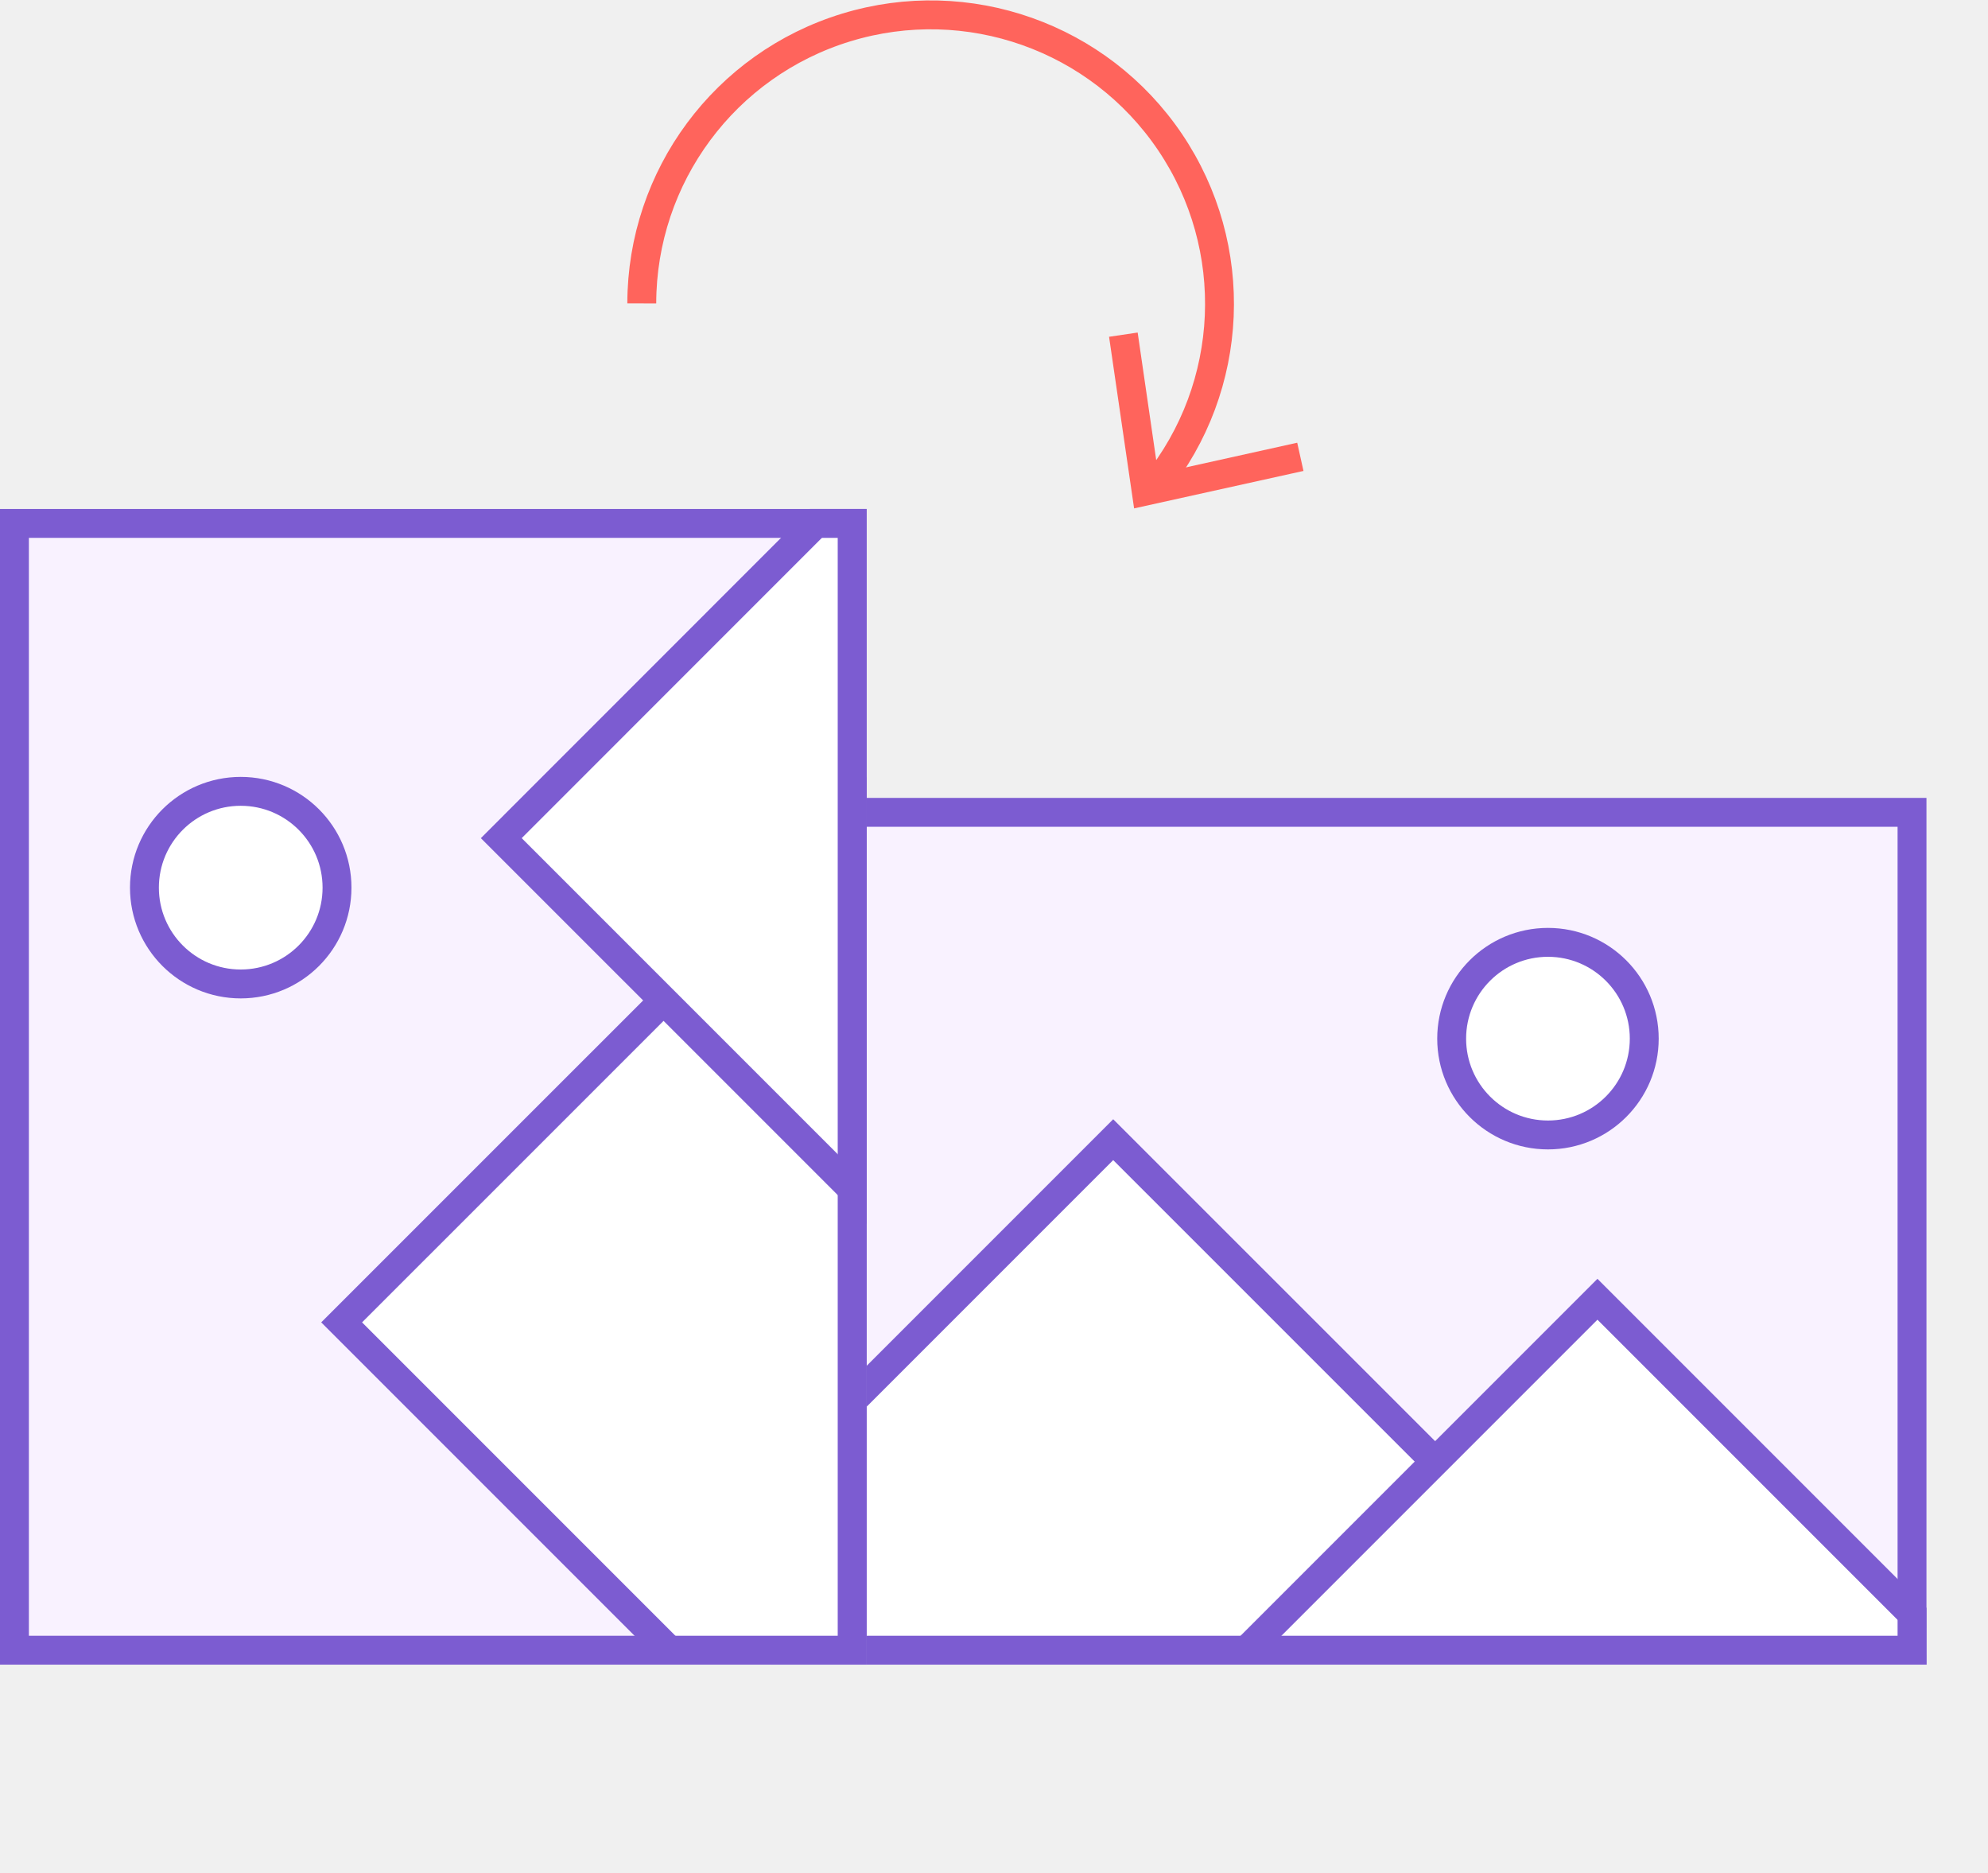
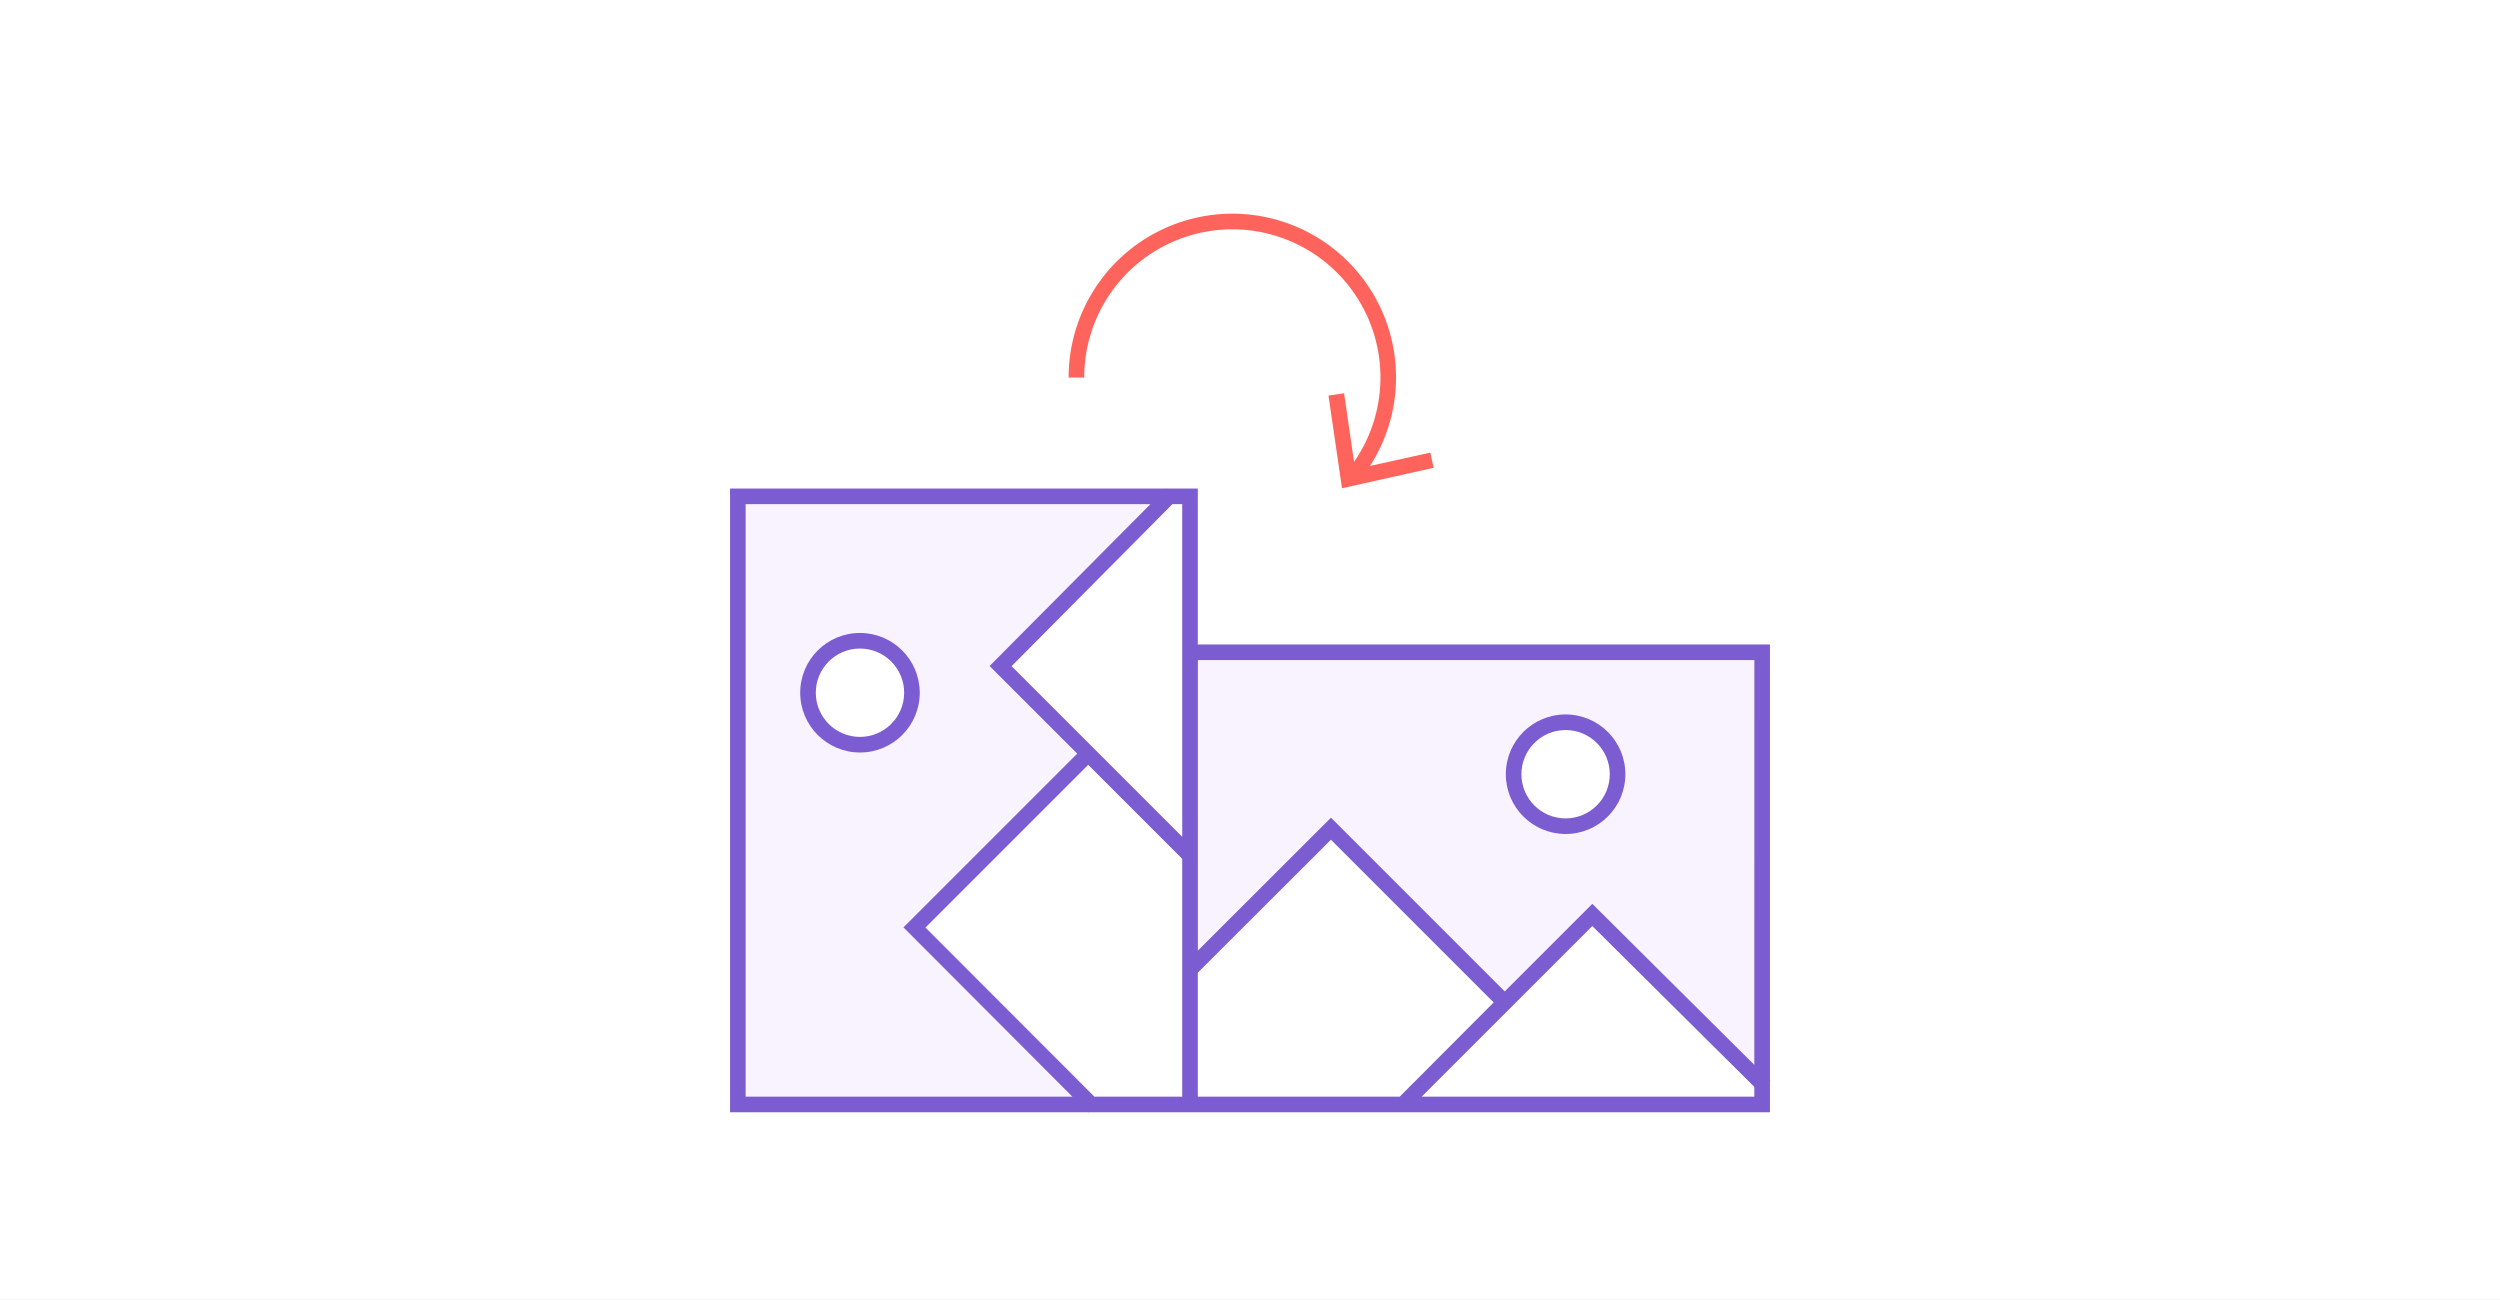
- <svg xmlns="http://www.w3.org/2000/svg" viewBox="0 0 206.46 194.45">
-   <defs>
-     <clipPath id="e993dc13-41a8-4dfd-b987-e480df7acc24">
-       <rect id="0439a3a5-229f-481f-bd86-6f2a5f225386" data-name="SVGID" x="80.07" y="82.85" width="120" height="90" fill="#f9f2ff" />
-     </clipPath>
-     <clipPath id="cc52431a-5ffd-44bf-a7ce-4f4107cb94a3">
-       <rect id="902a2903-f25c-485d-92ec-0b50ce5c5caa" data-name="SVGID" x="-15" y="67.85" width="120" height="90" transform="translate(-67.85 157.85) rotate(-90)" fill="#f9f2ff" />
-     </clipPath>
-   </defs>
-   <g id="ac1cd27a-db14-44a2-bc4b-fa970946ac12" data-name="Layer 2">
-     <g id="6701bc1c-f893-4388-8d90-e378a05e5582" data-name="Content">
-       <rect id="e3ace707-c70f-426e-ba8a-5d8846a7d8fe" data-name="SVGID" x="80.07" y="82.85" width="120" height="90" fill="#f9f2ff" />
-       <g clip-path="url(#e993dc13-41a8-4dfd-b987-e480df7acc24)">
-         <polygon points="169.13 171.85 115.61 118.34 62.1 171.85 169.13 171.85" fill="#fff" stroke="#7c5cd1" stroke-miterlimit="10" stroke-width="3" />
-         <polygon points="202.84 171.85 165.9 134.91 128.96 171.85 202.84 171.85" fill="#fff" stroke="#7c5cd1" stroke-miterlimit="10" stroke-width="3" />
-       </g>
-       <circle cx="160.76" cy="107.85" r="10" fill="#fff" stroke="#7c5cd1" stroke-miterlimit="10" stroke-width="3" />
-       <path d="M197.07,85.85v84h-114v-84h114m3-3h-120v90h120v-90Z" fill="#7c5cd1" />
-       <rect id="e52c7b6f-d122-4606-857a-1b617f8030b1" data-name="SVGID" x="-15" y="67.85" width="120" height="90" transform="translate(-67.85 157.85) rotate(-90)" fill="#f9f2ff" />
-       <g clip-path="url(#cc52431a-5ffd-44bf-a7ce-4f4107cb94a3)">
-         <polygon points="89 83.8 35.48 137.31 89 190.83 89 83.8" fill="#fff" stroke="#7c5cd1" stroke-miterlimit="10" stroke-width="3" />
-         <polygon points="89 50.08 52.06 87.03 89 123.97 89 50.08" fill="#fff" stroke="#7c5cd1" stroke-miterlimit="10" stroke-width="3" />
-       </g>
-       <circle cx="25" cy="92.17" r="10" fill="#fff" stroke="#7c5cd1" stroke-miterlimit="10" stroke-width="3" />
-       <path d="M87,55.85v114H3v-114H87m3-3H0v120H90v-120Z" fill="#7c5cd1" />
-       <path d="M66.65,31.5A30,30,0,1,1,120,50.38" fill="none" stroke="#ff645c" stroke-miterlimit="10" stroke-width="3" />
-       <polygon points="115.18 34.97 118.15 34.53 120.28 49.17 134.72 45.97 135.37 48.9 117.78 52.79 115.18 34.97" fill="#ff645c" />
+ <svg xmlns="http://www.w3.org/2000/svg" viewBox="0 0 481 250">
+   <g id="85b915da-8a20-4dfc-bb89-5dcf97b565ca" data-name="Layer 2">
+     <g id="4600f0fa-d980-4595-bba3-5b7ac8de0775" data-name="Content">
+       <rect width="481" height="250" fill="#fff" />
+       <path d="M228.65,125V186.7L256,159.44l34,33,16-16,33.17,32V125Zm72.57,34a10,10,0,1,1,10-10A10,10,0,0,1,301.22,159Z" fill="#f9f2ff" />
+       <path d="M275.19,87.08,263.6,89.64a31.5,31.5,0,1,0-58-17h3a28.5,28.5,0,1,1,51.92,16.22l-1.92-13.19-3,.44,2.6,17.83L275.84,90Z" fill="#ff645c" />
+       <path d="M141.46,212.63h68.48l-34-34.17,33-34-16-16,32-33.17H141.46Zm34-79.35a10,10,0,1,1-10-10A10,10,0,0,1,175.46,133.28Z" fill="#f9f2ff" />
+       <path d="M165.46,121.78a11.5,11.5,0,1,0,11.5,11.5A11.51,11.51,0,0,0,165.46,121.78Zm0,20a8.5,8.5,0,1,1,8.5-8.5A8.51,8.51,0,0,1,165.46,141.78Z" fill="#7c5cd1" />
+       <path d="M301.22,160.46a11.5,11.5,0,1,0-11.5-11.5A11.51,11.51,0,0,0,301.22,160.46Zm0-20a8.5,8.5,0,1,1-8.5,8.5A8.51,8.51,0,0,1,301.22,140.46Z" fill="#7c5cd1" />
+       <path d="M340.54,207.82V124H230.46V94h-6l-.06-.06-.06.06H140.46V214h68.86l.06.06.06-.06H340.54v-6l.06-.06ZM143.46,211V97h77.88L190.4,128.14,207.26,145l-33.43,33.43L206.33,211Zm84,0h-16.9l-32.5-32.54,31.31-31.31,18.09,18.09Zm0-50-32.83-32.83L225.57,97h1.89Zm3,50V187.14l25.61-25.58,31.31,31.31L269.3,211Zm107.07,0h-64l32.83-32.83,31.17,30.94Zm0-6.12L306.36,173.9l-16.85,16.85-33.43-33.43-25.61,25.58V127H337.54Z" fill="#7c5cd1" />
    </g>
  </g>
</svg>
